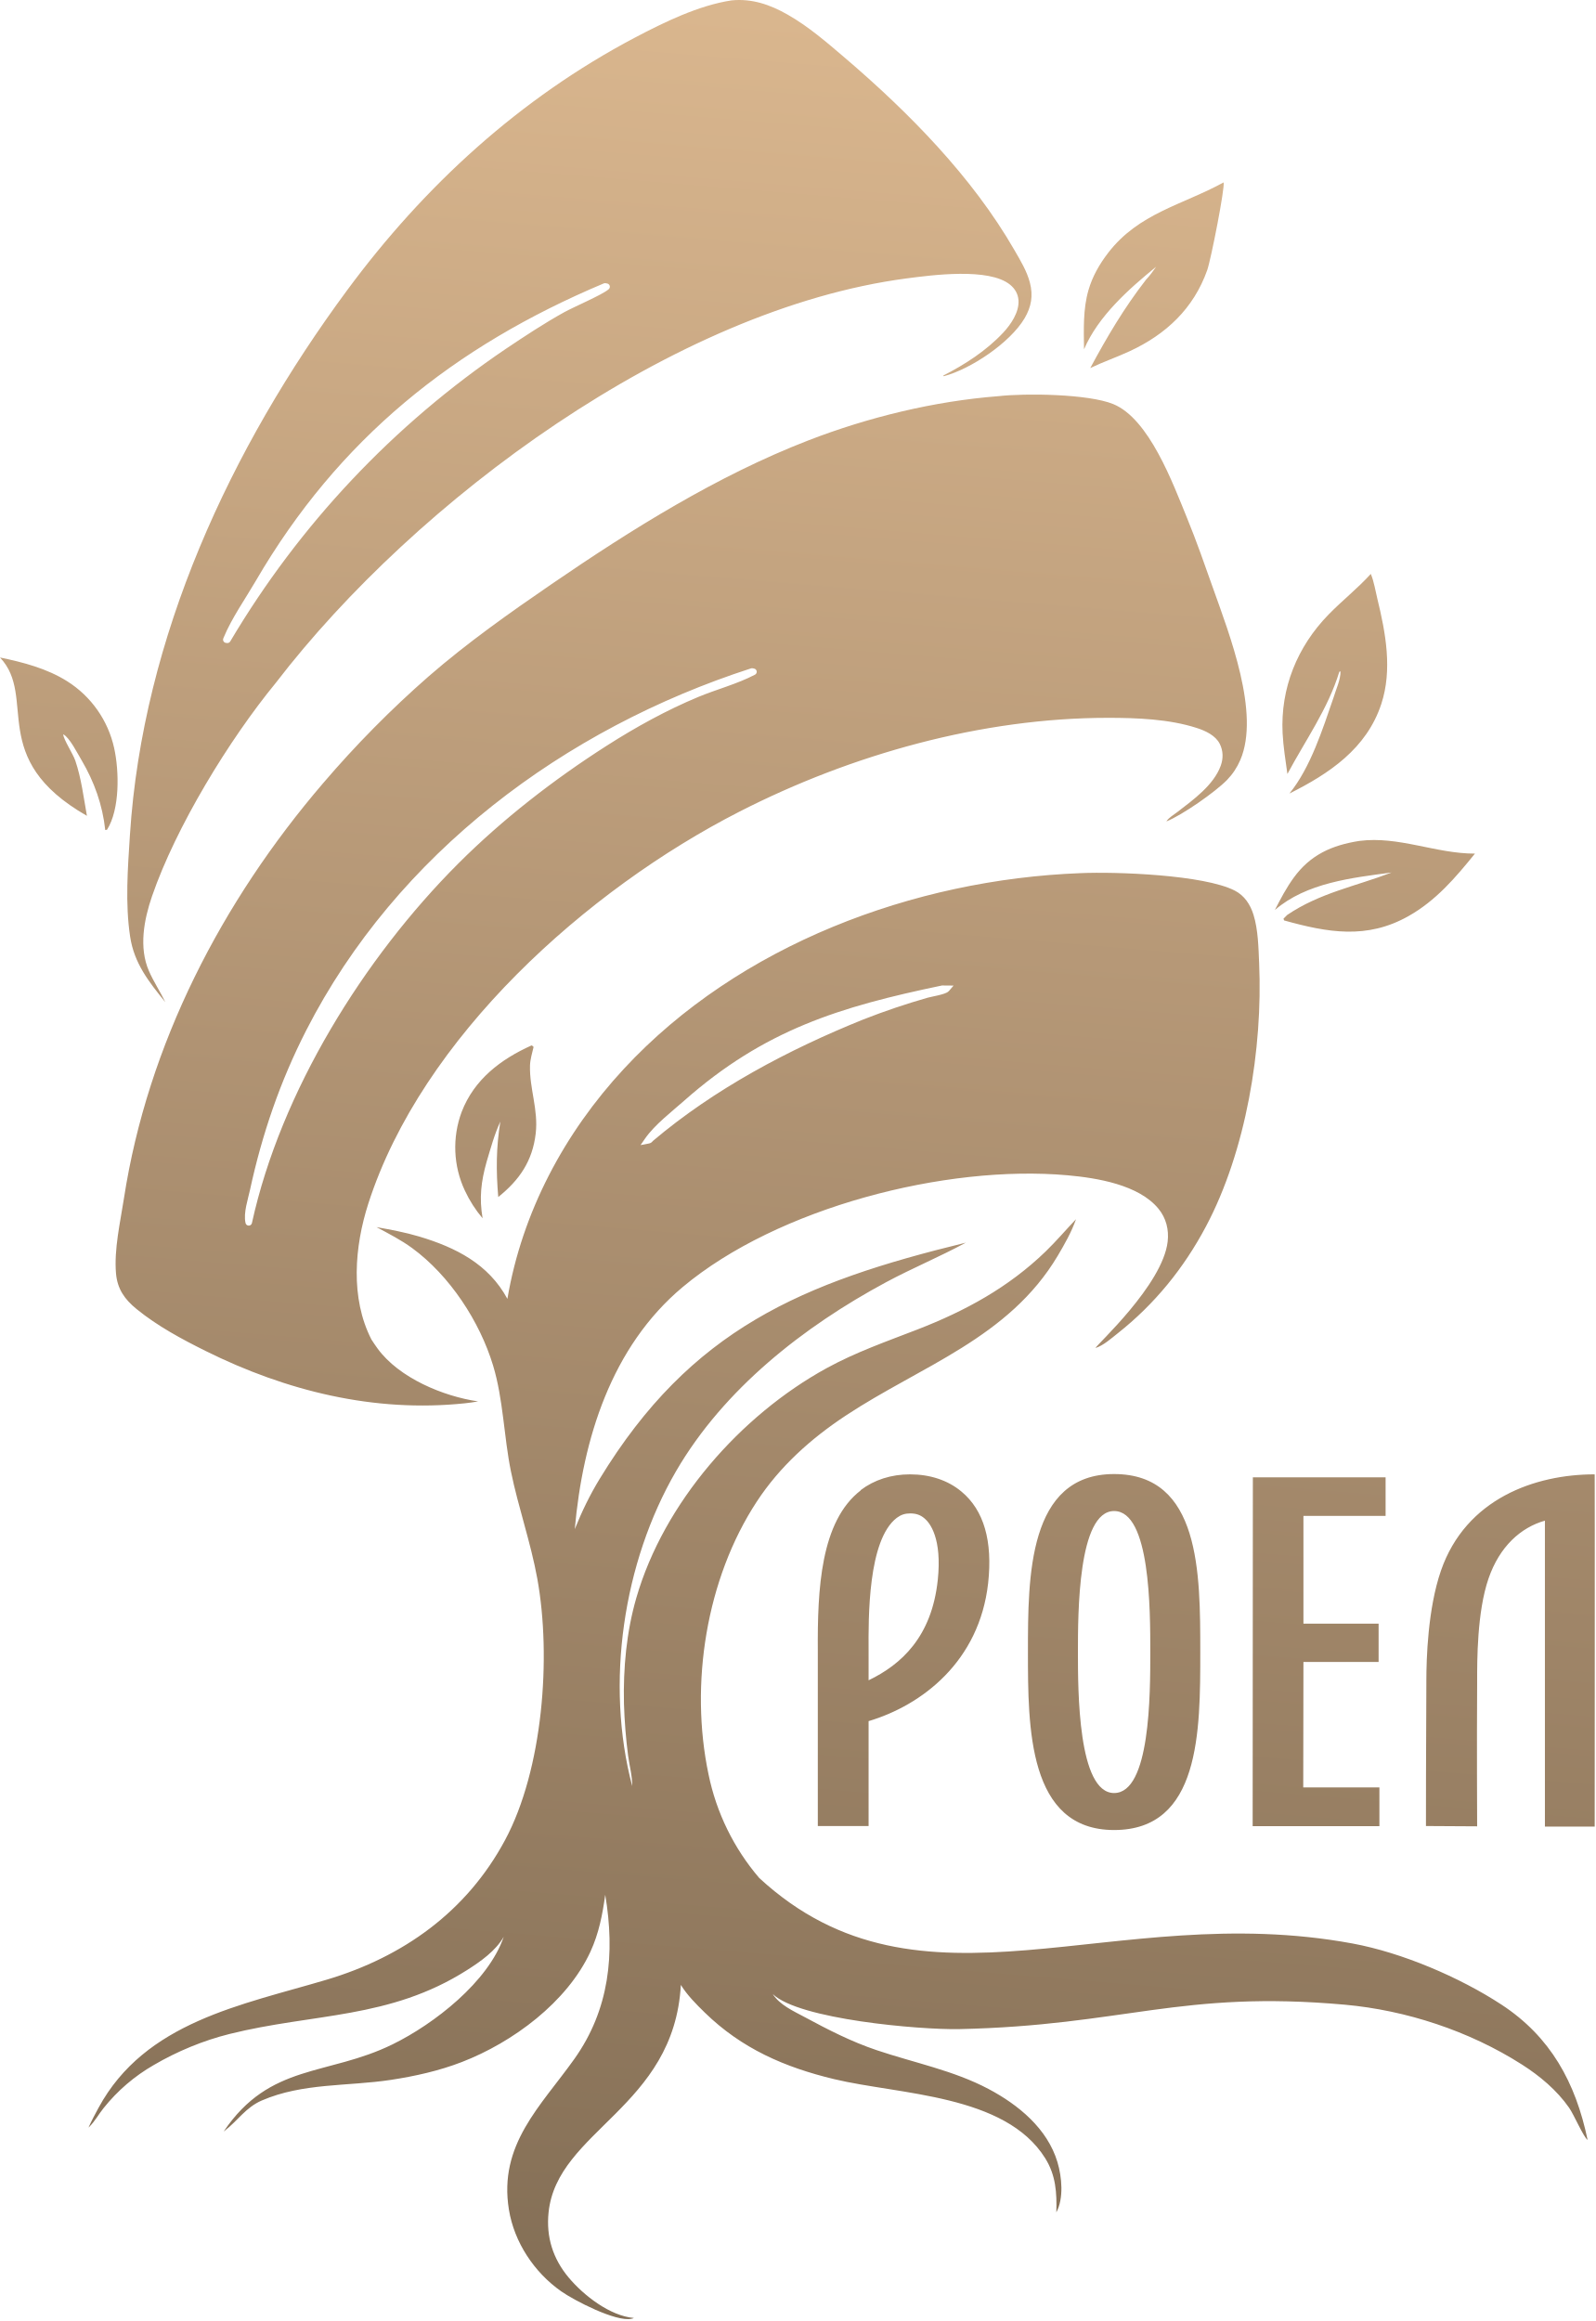
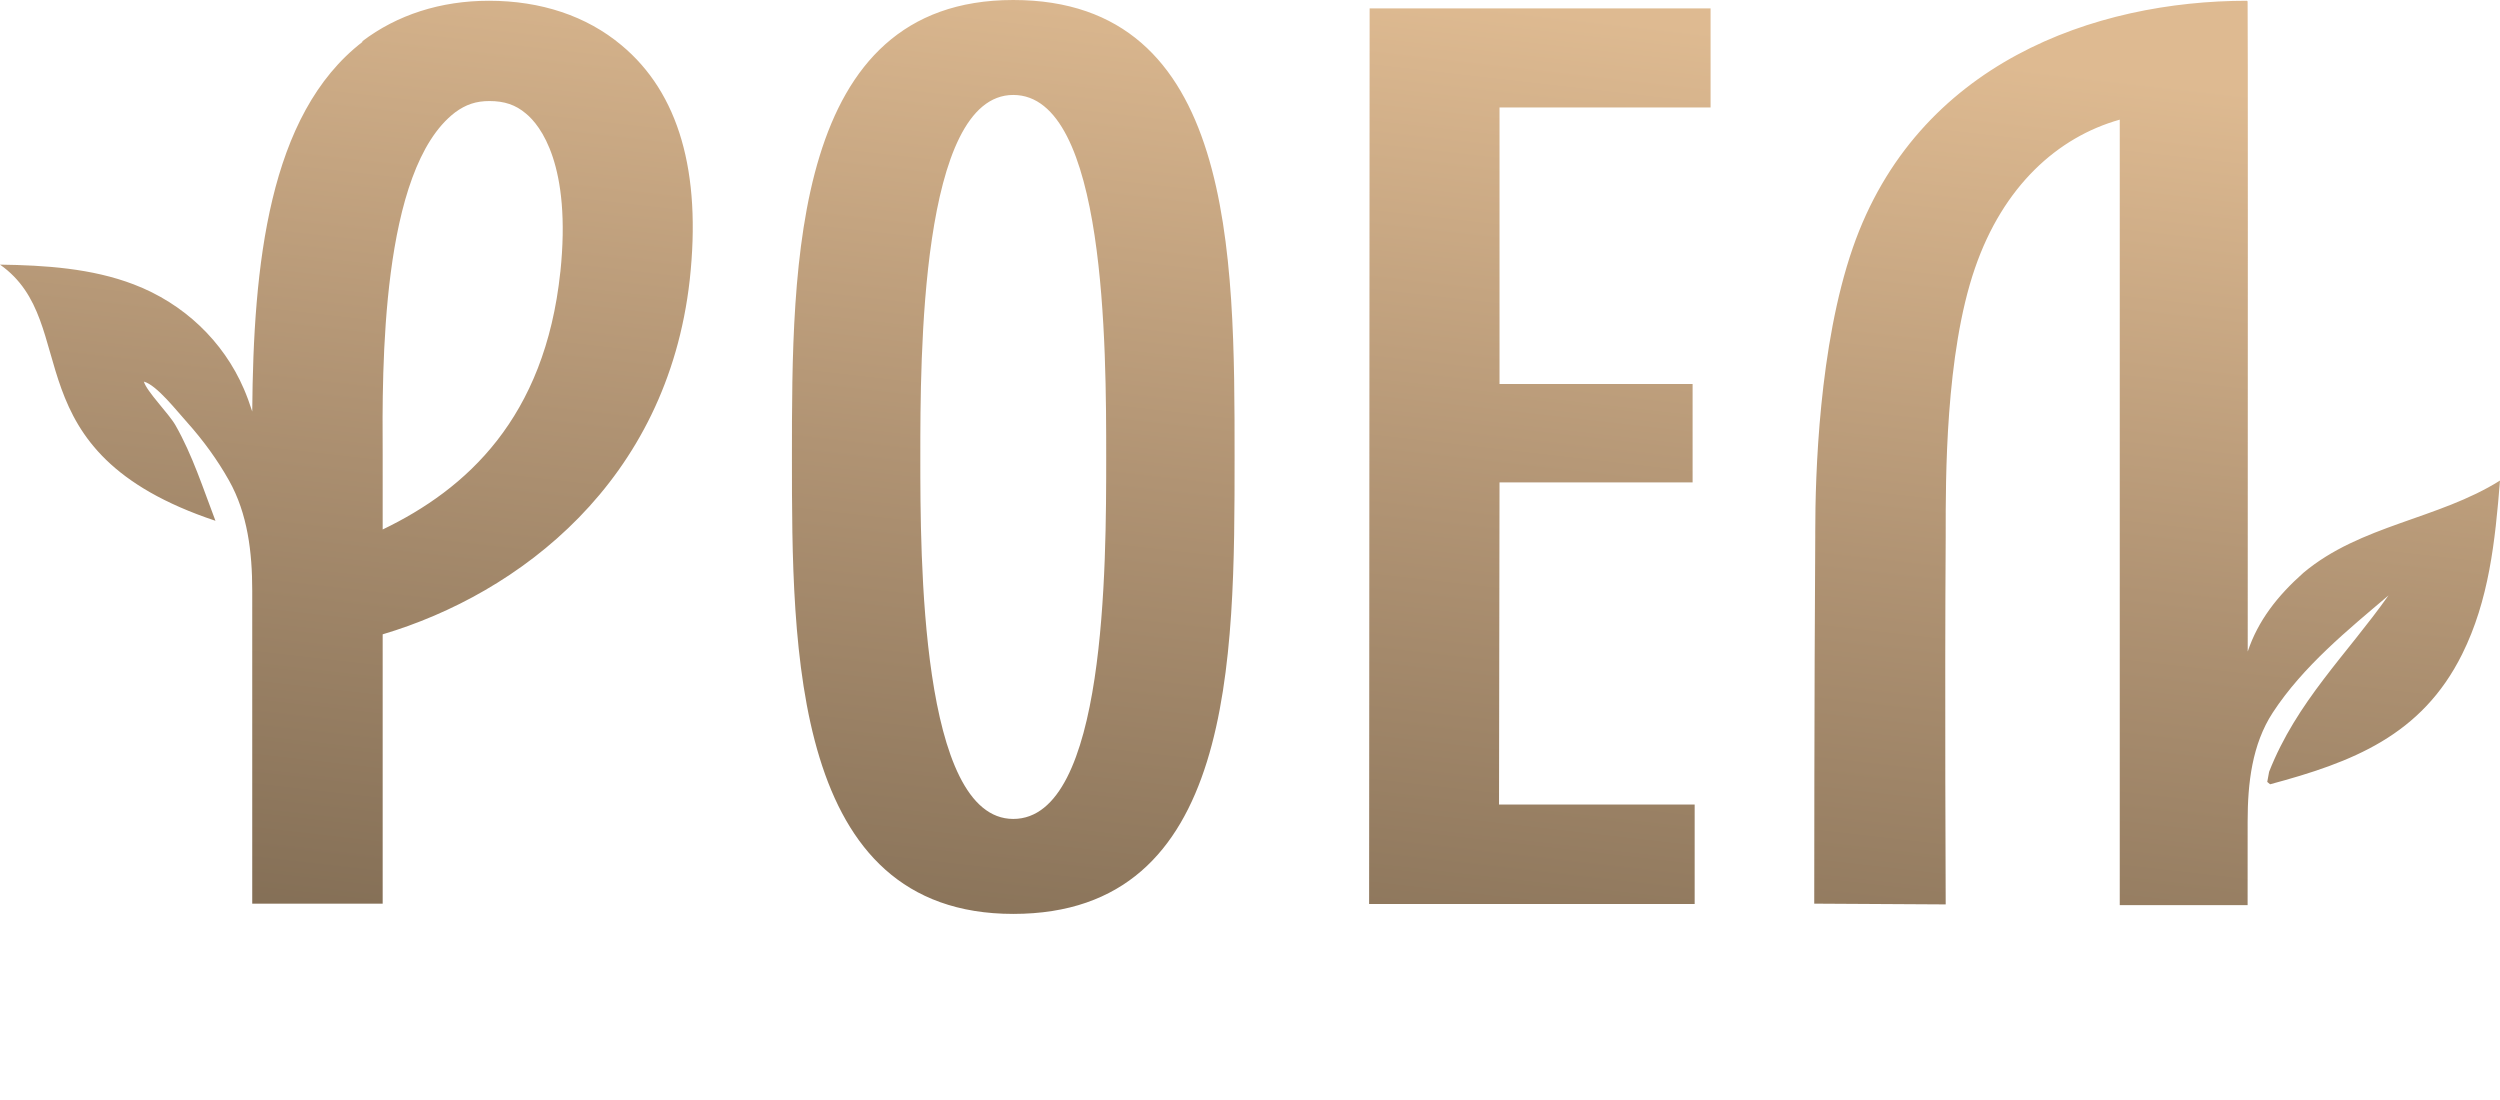
- <svg xmlns="http://www.w3.org/2000/svg" width="299" height="435" viewBox="0 0 299 435" fill="none">
-   <path d="M202.506 163.643C209.177 163.349 225.631 163.947 231.417 166.92C233.231 167.852 234.322 169.53 234.916 171.44C235.794 174.261 235.848 177.628 235.976 180.561C236.669 196.535 233.536 215.689 226.003 229.871C221.849 237.692 216.407 244.405 209.469 249.891C208.265 250.842 206.77 252.191 205.306 252.64C205.393 252.159 217.895 240.822 218.831 232.707C219.09 230.463 218.551 228.301 217.109 226.541C213.419 222.04 205.602 220.769 200.074 220.272C177.242 218.218 145.713 226.336 127.938 241.221C114.569 252.415 109.217 269.723 107.719 286.591C109.032 283.313 110.541 280.194 112.379 277.177C129.51 249.051 150.286 240.385 181.01 232.896C176.129 235.545 170.974 237.672 166.081 240.301C150.623 248.611 135.654 260.329 126.709 275.712C116.758 292.821 113.408 315.566 118.48 334.75C118.513 332.863 117.96 330.918 117.713 329.039C117.295 325.809 117.036 322.558 116.936 319.303C116.785 312.638 117.398 305.89 119.255 299.47C124.418 281.621 138.757 265.297 154.893 256.432C160.331 253.445 166.132 251.42 171.895 249.188C180.888 245.708 188.998 241.292 195.975 234.537C197.957 232.62 199.752 230.495 201.659 228.498C200.816 230.887 199.525 233.176 198.233 235.35C189.047 250.805 172.627 255.971 158.488 265.317C151.957 269.636 146.149 274.841 141.839 281.411C132.332 295.905 129.229 315.661 132.782 332.531C134.252 339.718 137.526 346.411 142.296 351.98C172.79 380.06 208.286 355.871 253.511 364.255C262.735 365.965 273.539 370.558 281.415 375.72C290.562 381.719 295.29 390.279 297.533 401.068C296.747 400.496 294.988 396.358 294.062 395.027C291.765 391.737 288.571 389.066 285.208 386.922C275.331 380.626 263.531 376.762 252.046 375.72C221.23 372.957 210.673 379.628 179.676 380.296C172.343 380.426 149.72 378.474 144.824 373.72C146.108 375.755 148.714 376.919 150.776 378.027C155.22 380.421 159.514 382.63 164.32 384.25C171.308 386.604 178.688 388.035 185.244 391.505C190.848 394.47 196.296 398.932 198.176 405.222C199.003 407.993 199.394 411.992 197.966 414.638C198.078 410.959 197.881 407.696 195.881 404.493C188.382 392.484 168.598 392.613 156.324 389.67C147.031 387.44 138.997 383.931 132.099 377.211C130.5 375.653 128.773 373.916 127.6 372.009C126.321 395.014 104.385 399.271 102.806 414.661C102.335 419.246 103.615 423.315 106.563 426.843C109.359 430.185 114.299 434.047 118.794 434.436C118.591 434.529 118.629 434.52 118.337 434.582C115.422 435.203 107.603 431.147 105.174 429.439C100.122 425.889 96.374 420.263 95.375 414.127C93.39 401.932 101.335 394.745 107.626 385.908C114.236 376.622 115.277 366.162 113.427 355.118C112.91 358.845 112.24 362.335 110.659 365.772C106.294 375.258 96.076 382.785 86.552 386.465C82.299 388.11 77.752 389.125 73.254 389.809C65.156 391.04 56.75 390.349 49.057 393.674C46.041 394.977 44.533 397.491 42.066 399.373C42.021 399.408 41.974 399.443 41.928 399.475C50.599 386.61 61.373 389.133 73.592 383.139C81.34 379.337 91.513 371.446 94.405 362.989C92.874 365.657 90.072 367.615 87.512 369.242C73.003 378.461 58.795 377.268 42.992 381.212C38.094 382.432 33.181 384.47 28.827 387.021C25.206 389.098 22.01 391.842 19.408 395.104C18.486 396.25 17.774 397.576 16.729 398.612C16.683 398.657 16.635 398.699 16.588 398.744C17.154 397.479 17.811 396.245 18.473 395.027C27.216 378.926 45.277 375.782 61.207 371.037C75.56 366.761 87.442 358.288 94.633 344.903C101.758 331.642 103.36 310.558 100.698 295.877C99.463 289.062 97.131 282.519 95.752 275.757C94.425 269.251 94.329 262.261 92.409 255.921C89.904 247.645 84.267 239.061 77.257 233.926C75.163 232.39 72.845 231.214 70.564 229.986C73.255 230.475 75.938 230.964 78.561 231.748C85.414 233.8 91.555 236.889 95.092 243.431C97.854 227.18 105.774 212.344 116.929 200.312C138.477 177.07 171.266 164.833 202.506 163.643ZM208.795 276.266C224.942 276.267 224.943 294.761 224.943 309.623C224.943 324.485 224.943 342.981 208.795 342.981C192.647 342.981 192.646 323.709 192.646 309.623C192.646 295.537 192.647 276.266 208.795 276.266ZM298.861 276.378C298.898 276.566 298.861 342.164 298.861 342.343H289.531V285.001C284.998 286.276 281.027 289.854 278.966 295.843C276.793 302.137 276.831 311.288 276.831 315.142V315.502C276.756 326.81 276.831 342.275 276.831 342.288L267.238 342.232C267.238 342.232 267.239 326.788 267.313 315.447V315.087C267.313 310.955 267.575 301.527 270.048 294.373C274.731 280.842 287.733 276.322 298.823 276.322L298.861 276.378ZM259.675 284.113H244.276V304.3H258.364V311.482H244.276L244.24 334.995H258.515V342.26H234.76L234.798 276.878H259.675V284.113ZM170.539 276.322C174.323 276.322 177.657 277.43 180.205 279.565C184.401 283.059 186.05 288.827 185.188 296.702C183.54 311.425 172.749 319.605 162.783 322.572V342.232H153.266V309.429C153.191 297.922 153.753 285.139 161.321 279.316L161.284 279.289C163.832 277.348 167.017 276.322 170.539 276.322ZM208.795 283.198C202.014 283.198 202.014 302.385 202.014 309.623C202.014 316.86 202.013 336.049 208.795 336.049C215.576 336.048 215.576 317.525 215.576 309.623C215.576 301.72 215.576 283.199 208.795 283.198ZM170.575 283.642C169.602 283.643 168.852 283.891 168.065 284.473C162.633 288.633 162.746 303.218 162.783 309.429V314.919C168.89 311.979 174.622 306.794 175.746 296.119V296.148C176.57 288.301 174.285 285.416 173.236 284.556C172.487 283.919 171.662 283.642 170.575 283.642ZM187.138 74.247C192.161 73.677 203.915 73.819 208.608 75.722C215.359 78.458 219.794 90.565 222.465 97.086C224.246 101.435 225.797 105.894 227.366 110.324C230.373 118.814 236.214 133.698 232.441 142.447C231.85 143.831 231.009 145.095 229.961 146.177C227.75 148.444 221.532 152.787 218.591 153.949C219.015 153.249 220.001 152.69 220.653 152.187C223.625 149.898 227.465 147.144 228.78 143.5C229.269 142.146 229.249 140.718 228.596 139.416C227.8 137.829 225.913 136.965 224.307 136.444C219.12 134.763 213.041 134.534 207.63 134.535C183.983 134.541 159.577 141.39 138.595 152.11C110.007 166.716 79.069 194.363 69.029 225.568C66.434 233.636 65.63 243.288 69.608 251.047C69.984 251.631 70.375 252.204 70.781 252.768C74.806 258.253 83.04 261.691 89.603 262.652C88.772 262.799 87.936 262.919 87.098 263.007C70.136 264.784 53.623 260.702 38.496 253.179C34.019 250.952 29.498 248.52 25.605 245.349C23.359 243.52 21.992 241.585 21.74 238.657C21.354 234.164 22.538 229.073 23.223 224.63C27.681 195.703 41.607 168.898 60.539 146.804C66.64 139.656 73.252 132.96 80.323 126.771C87.607 120.448 95.417 114.924 103.363 109.479C118.352 99.209 134.451 89.134 151.475 82.545C162.706 78.197 175.107 75.177 187.138 74.247ZM140.818 125.248L140.744 125.267C105.817 136.56 74.338 159.934 57.389 193.109C52.482 202.714 49.122 212.55 46.839 223.068C46.75 223.477 46.631 223.937 46.504 224.444C46.378 224.945 46.247 225.484 46.139 226.026C45.927 227.09 45.787 228.255 46.02 229.234C46.088 229.515 46.342 229.712 46.631 229.705C46.92 229.698 47.166 229.489 47.219 229.205L47.226 229.168C52.627 204.6 68.178 179.539 85.915 161.814C94.227 153.508 103.818 146.076 113.732 139.743C119.177 136.265 124.921 133.096 130.868 130.619C132.548 129.919 134.361 129.316 136.194 128.662C138.014 128.013 139.843 127.317 141.493 126.445C141.723 126.324 141.851 126.071 141.813 125.814C141.775 125.557 141.579 125.352 141.324 125.303L141.049 125.249C140.973 125.234 140.894 125.234 140.818 125.248ZM99.612 195.932C99.793 195.979 99.863 196.09 99.996 196.217C99.741 197.331 99.361 198.552 99.328 199.692C99.205 203.998 100.917 207.972 100.398 212.435C99.799 217.595 97.343 221.17 93.379 224.341C92.958 219.468 92.979 215.039 93.769 210.204C92.65 212.613 91.955 215.217 91.194 217.756C90.148 221.465 89.797 224.521 90.442 228.33C89.114 226.762 88 225.024 87.131 223.162C84.947 218.524 84.727 213.197 86.52 208.391C88.858 202.311 93.85 198.523 99.612 195.932ZM176.479 184.711C157.407 188.688 143.261 192.98 128.163 206.341C127.062 207.315 125.638 208.481 124.363 209.635C123.064 210.81 121.802 212.075 120.896 213.383L120.046 214.61L121.513 214.334C121.686 214.301 121.894 214.257 122.082 214.115C122.166 214.051 122.23 213.981 122.267 213.939C122.303 213.898 122.328 213.869 122.362 213.831C133.885 204.082 147.79 196.707 161.794 191.067C165.759 189.511 169.797 188.145 173.894 186.976L173.895 186.977C174.06 186.932 174.337 186.871 174.691 186.796C175.036 186.722 175.441 186.636 175.835 186.542C176.226 186.448 176.625 186.343 176.957 186.227C177.122 186.17 177.285 186.105 177.427 186.032C177.557 185.965 177.725 185.864 177.852 185.716L178.707 184.717L177.392 184.705L176.609 184.698L176.543 184.697L176.479 184.711ZM137.108 0.07C140.922 -0.305 144.303 0.862 147.585 2.725C151.471 4.931 154.928 7.921 158.314 10.814C170.288 21.04 182.195 33.12 190.098 46.846C191.224 48.803 192.435 50.764 193.012 52.968C193.649 55.406 193.286 57.507 192.01 59.663C189.315 64.215 181.963 69.171 176.864 70.513L176.777 70.388C180.859 68.307 184.858 65.717 188.007 62.35C189.456 60.801 191.036 58.483 190.873 56.251C190.787 55.078 190.205 54.098 189.303 53.361C185.335 50.123 174.657 51.554 169.88 52.184C126.363 57.922 77.983 93.728 51.697 127.969C42.936 138.642 32.968 154.961 28.492 167.966C26.986 172.342 25.992 177.573 27.905 181.969C28.779 183.975 30.026 185.858 30.994 187.832C27.896 184.017 25.149 180.566 24.388 175.546C23.447 169.343 23.946 162.728 24.35 156.482C26.747 119.358 43.189 84.014 65.048 54.406C79.497 34.835 97.413 18.424 118.982 7.054C124.473 4.16 130.917 1.01 137.108 0.07ZM254.758 157.604C262.161 156.653 269.083 160.001 276.421 159.983C272.748 164.521 269.108 168.796 263.958 171.7C256.143 176.109 248.795 174.775 240.655 172.507L240.536 172.181L241.234 171.48C247.332 167.34 254.074 166.11 260.799 163.524C253.368 164.519 244.845 165.439 238.924 170.554C239.982 168.477 241.079 166.391 242.454 164.501C245.57 160.206 249.615 158.405 254.758 157.604ZM0 123.228C4.339 124.123 8.816 125.293 12.596 127.683C17.089 130.513 20.26 135.03 21.398 140.219C22.35 144.54 22.479 151.682 20.056 155.509L19.724 155.565C19.222 150.891 17.683 146.553 15.302 142.502C14.561 141.282 13.044 138.208 11.842 137.62C11.944 138.68 13.678 141.272 14.117 142.568C15.236 145.865 15.679 149.481 16.29 152.904C-2.533 142.143 7.062 130.699 0 123.228ZM256.902 107.561C257.499 108.982 257.768 110.743 258.135 112.246C259.689 118.609 260.977 125.525 258.869 131.938C256.117 140.307 249.105 144.998 241.652 148.721C245.62 143.838 247.897 136.601 249.916 130.746C250.37 129.211 251.241 127.422 251.226 125.825L250.999 125.907C248.896 132.825 244.633 138.767 241.272 145.06C240.926 142.517 240.502 139.978 240.372 137.411C239.953 128.973 243.117 121.196 248.982 115.179C251.54 112.554 254.437 110.281 256.902 107.561ZM113.506 53.08C113.387 53.057 113.264 53.07 113.152 53.117C85.028 64.944 63.408 82.3 47.938 108.866C46.002 112.19 43.447 115.81 41.925 119.465H41.926C41.899 119.528 41.868 119.606 41.849 119.654C41.778 119.831 41.793 120.031 41.89 120.195C41.987 120.359 42.155 120.469 42.345 120.492L42.546 120.515C42.786 120.544 43.021 120.428 43.145 120.22C56.112 98.338 73.765 79.601 94.833 65.358C98.399 62.968 101.985 60.598 105.714 58.529C106.598 58.039 108.358 57.231 110.085 56.402C110.938 55.992 111.778 55.58 112.474 55.208C113.149 54.846 113.753 54.491 114.086 54.194C114.26 54.039 114.331 53.798 114.27 53.574C114.207 53.349 114.023 53.179 113.794 53.135L113.506 53.08ZM229.317 34.189C229.588 35.188 226.945 48.651 226.241 50.639C223.686 57.846 218.5 62.68 211.707 65.826C209.277 66.951 206.743 67.823 204.324 68.982C207.493 63.102 210.656 57.724 214.767 52.428C215.486 51.672 216.068 50.853 216.665 50.001C211.511 54.196 205.816 59.255 203.157 65.465C203.111 61.764 202.95 57.974 203.988 54.379C204.734 51.797 206.056 49.494 207.689 47.375C213.417 39.944 221.523 38.447 229.317 34.189Z" fill="url(#paint0_linear_261_154)" />
+ <svg xmlns="http://www.w3.org/2000/svg" width="416" height="183" viewBox="0 0 416 183" fill="none">
+   <path d="M168.605 0C205.431 0.001 205.434 42.158 205.434 76.036C205.434 109.914 205.431 152.074 168.605 152.074C131.78 152.073 131.778 108.145 131.778 76.036C131.778 43.928 131.78 0.001 168.605 0ZM374.003 0.252C374.058 0.355 374.039 63.971 374.021 108.414C375.738 103.287 378.952 99.164 383.302 95.301C392.789 87.356 405.711 86.422 416 79.965C415.182 90.139 414.159 99.883 409.704 108.848C402.946 122.454 391.348 126.847 377.748 130.503L377.271 130.109L377.581 128.423C382.185 116.732 390.476 108.937 397.447 99.081C390.739 104.765 383.226 110.873 378.192 118.571C374.73 123.867 374.009 130.353 374.007 136.68C374.003 145.246 374.003 150.544 374.003 150.619H352.727V19.91C342.389 22.818 333.333 30.971 328.634 44.622C323.678 58.97 323.764 79.831 323.764 88.616V89.438C323.593 115.161 323.763 150.318 323.764 150.493L301.889 150.367C301.889 150.221 301.887 115.108 302.058 89.311V88.489C302.058 79.071 302.656 57.579 308.295 41.273C318.975 10.429 348.626 0.127 373.917 0.127L374.003 0.252ZM284.64 17.887H249.521V63.901H281.649V80.272H249.521L249.438 133.87H281.992V150.431H227.82L227.906 1.393H284.64V17.887ZM81.363 0.127C89.993 0.127 97.598 2.653 103.408 7.52C112.978 15.483 116.736 28.632 114.771 46.582C111.011 80.144 86.404 98.788 63.677 105.552V150.367H41.972V98.272C41.972 91.929 41.218 85.481 38.108 79.953C36.174 76.515 33.834 73.295 31.133 70.272C29.541 68.541 26.11 64.073 23.939 63.498C24.422 65.167 28.07 68.794 29.185 70.74C32.018 75.688 33.825 81.354 35.852 86.66C1.384 75.159 13.946 53.857 0 44.033C7.476 44.139 15.265 44.645 22.255 47.323C30.56 50.488 37.165 56.763 40.591 64.74C41.075 65.863 41.541 67.124 41.972 68.476C42.16 44.261 44.633 19.033 60.344 6.951L60.258 6.889C66.068 2.464 73.332 0.127 81.363 0.127ZM168.605 15.8C153.141 15.802 153.142 59.539 153.142 76.036C153.142 92.533 153.141 136.27 168.605 136.271C184.07 136.27 184.071 94.05 184.071 76.036C184.071 58.022 184.07 15.801 168.605 15.8ZM81.446 16.814C79.226 16.814 77.516 17.381 75.723 18.707C63.334 28.188 63.591 61.437 63.677 75.595V88.107C77.604 81.407 90.675 69.587 93.238 45.254V45.319C95.118 27.432 89.907 20.856 87.515 18.896C85.806 17.443 83.924 16.814 81.446 16.814Z" fill="url(#paint0_linear_263_453)" />
  <defs>
-     <linearGradient id="paint0_linear_261_154" x1="142.659" y1="-20.232" x2="100.121" y2="493.342" gradientUnits="userSpaceOnUse">
+     <linearGradient id="paint0_linear_263_453" x1="198.564" y1="-4.829" x2="176.167" y2="190.835" gradientUnits="userSpaceOnUse">
      <stop stop-color="#DEBA91" />
      <stop offset="0.433" stop-color="#B09373" />
      <stop offset="1" stop-color="#78654E" />
    </linearGradient>
  </defs>
</svg>
